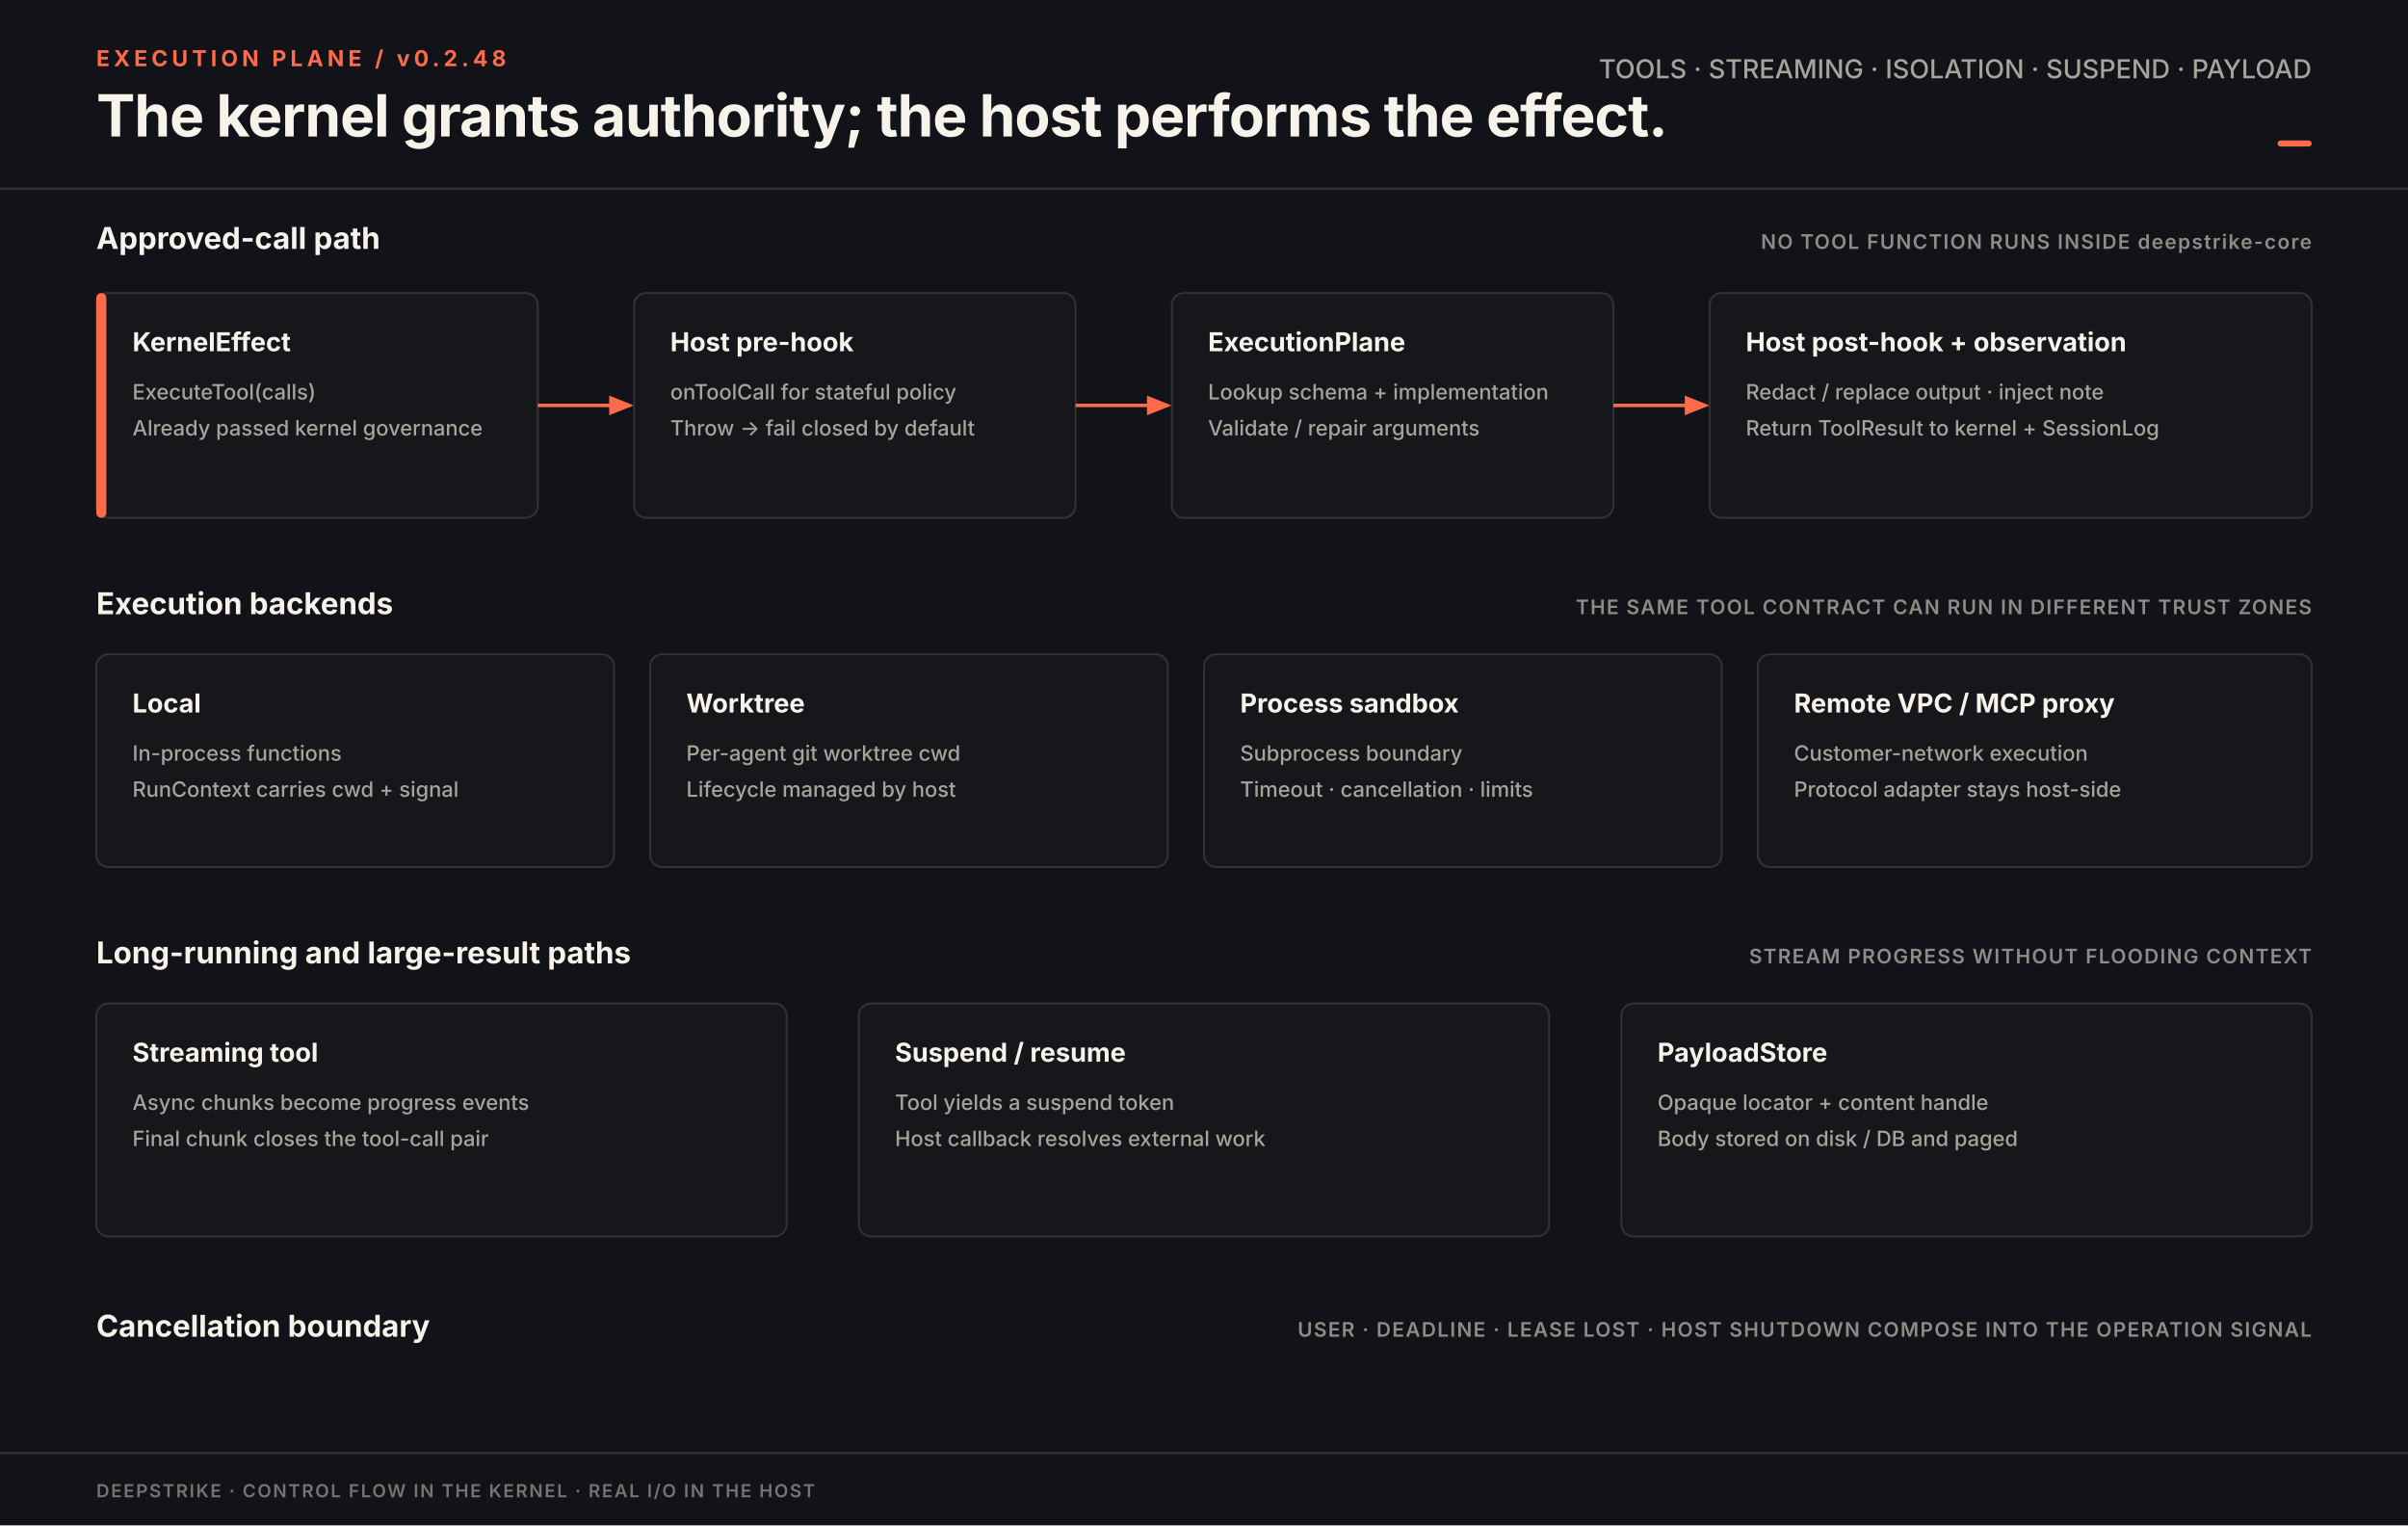
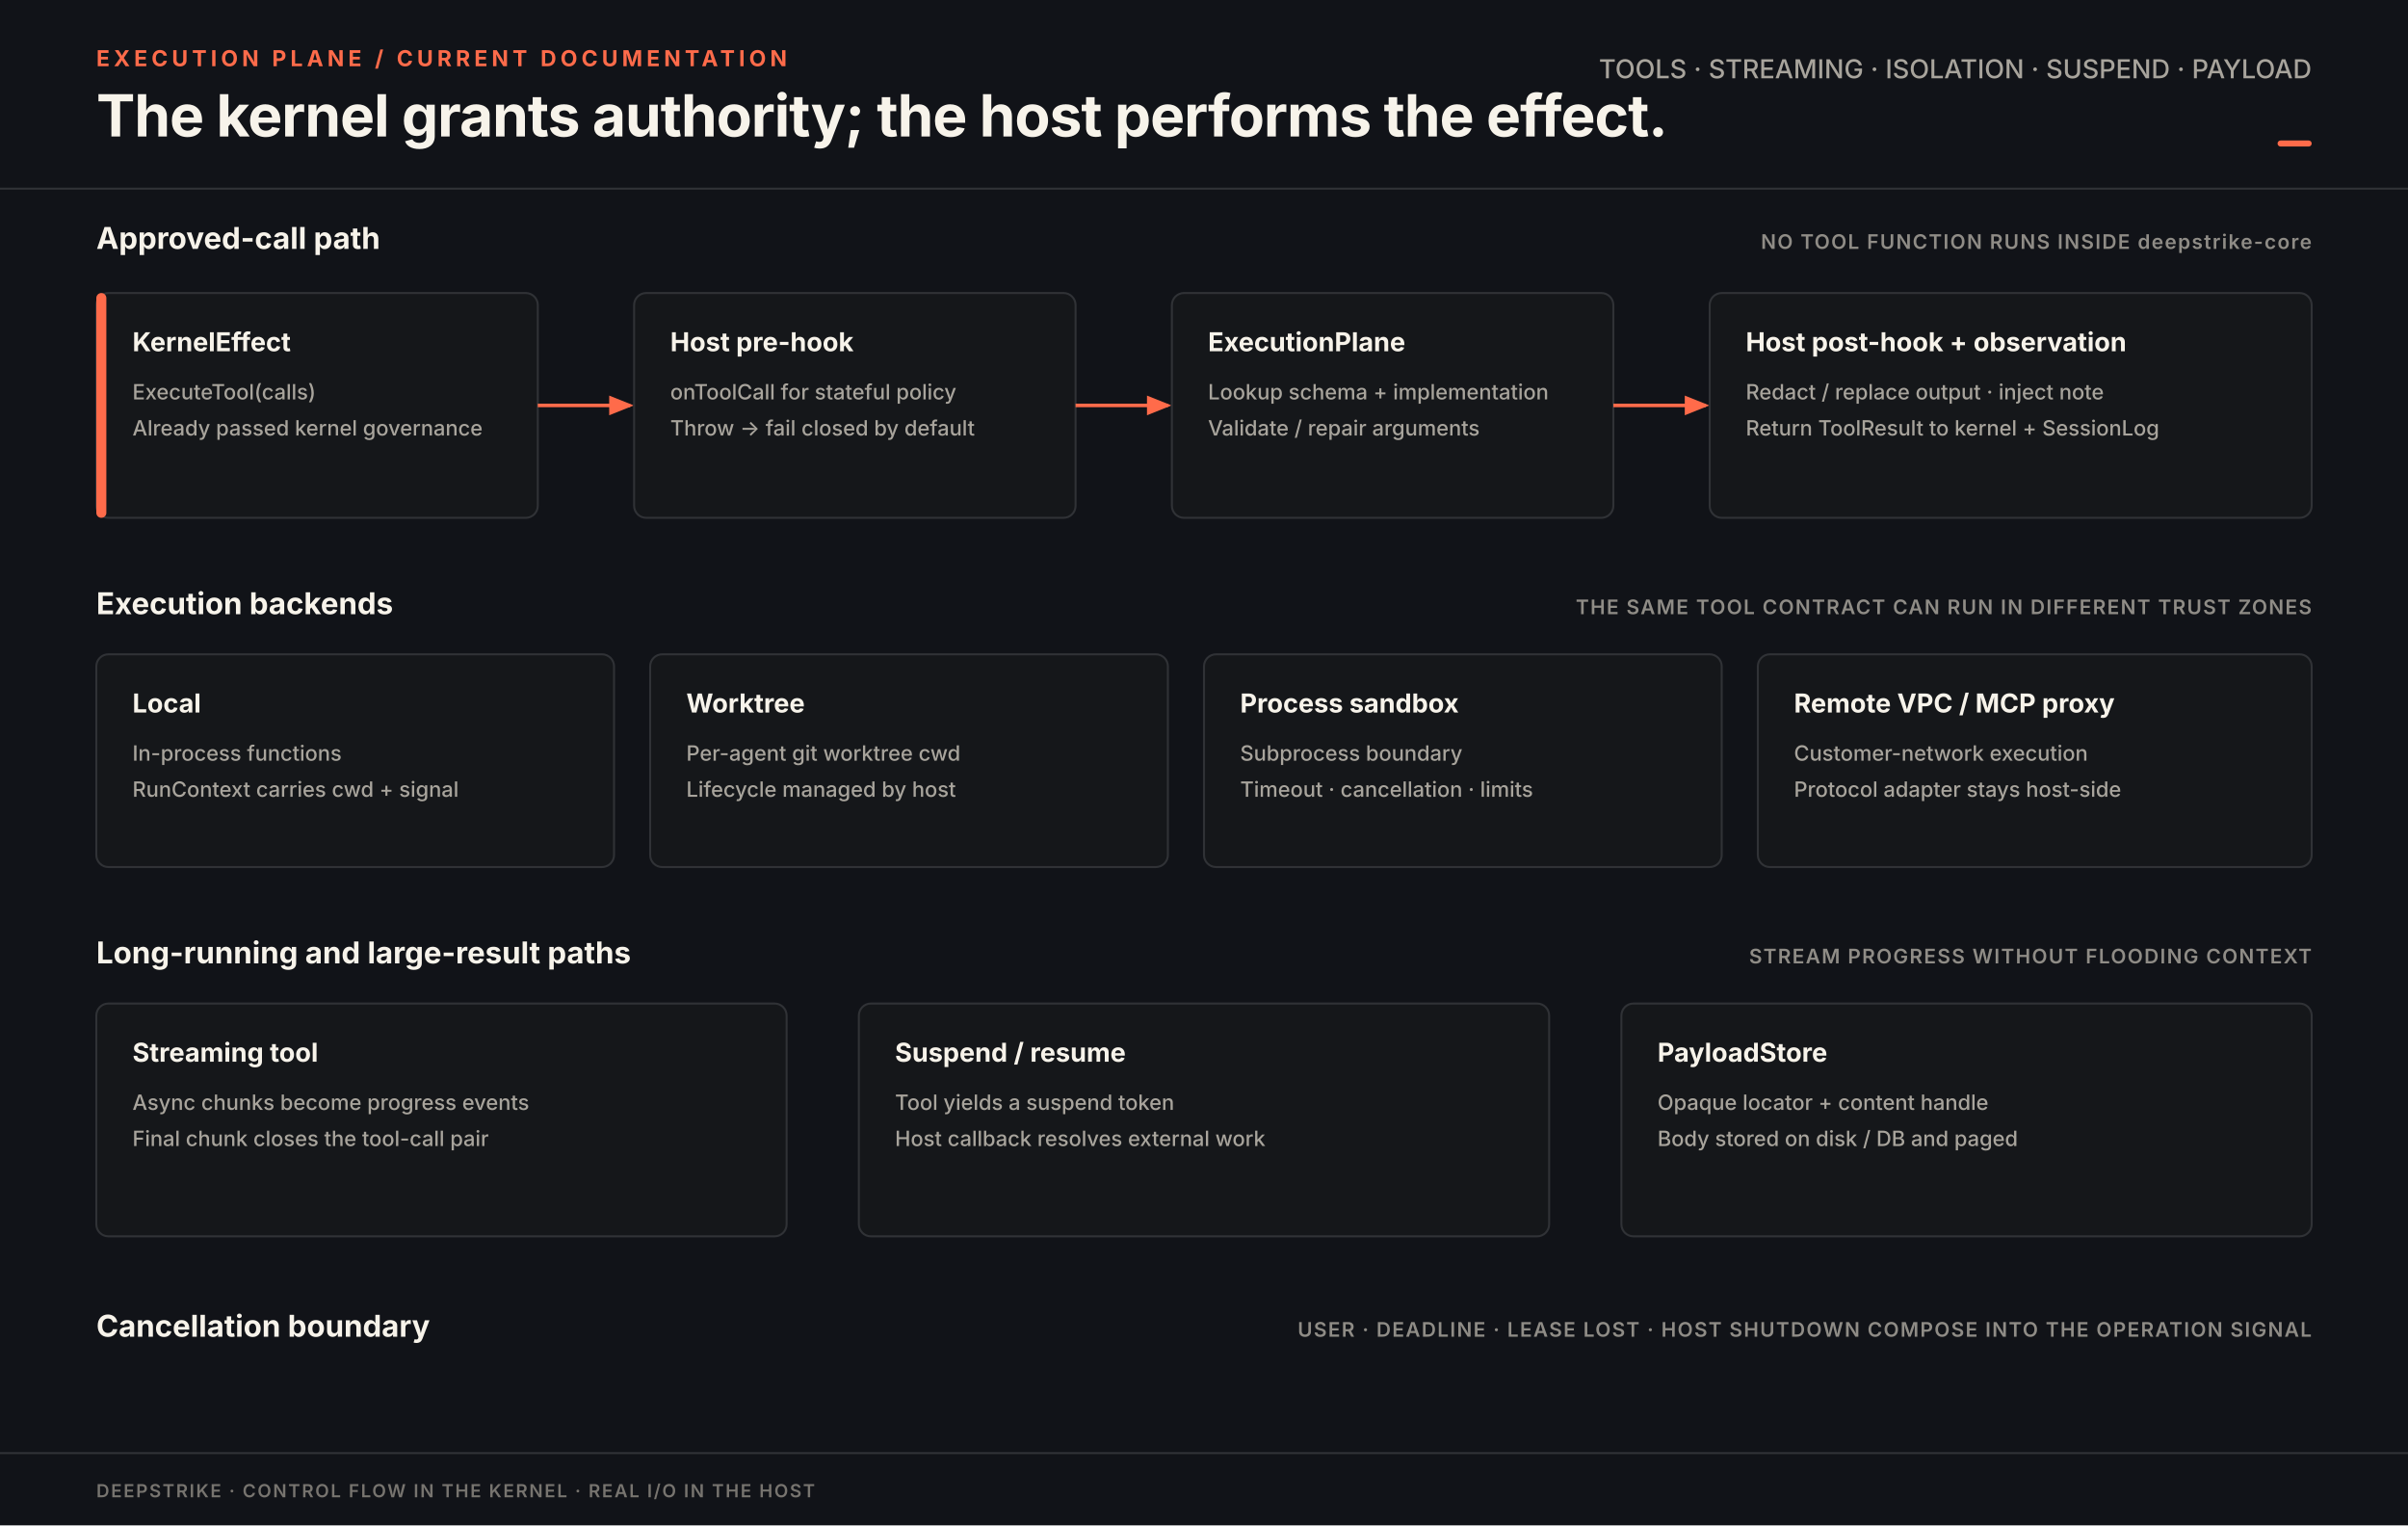
<svg xmlns="http://www.w3.org/2000/svg" viewBox="0 0 1200 760" role="img" aria-labelledby="title desc">
  <defs>
    <marker id="arrow-ivory" viewBox="0 0 10 10" refX="8.5" refY="5" markerWidth="7" markerHeight="7" orient="auto">
      <path d="M0 1 10 5 0 9Z" fill="#F7F3EA" />
    </marker>
    <marker id="arrow-coral" viewBox="0 0 10 10" refX="8.5" refY="5" markerWidth="7" markerHeight="7" orient="auto">
      <path d="M0 1 10 5 0 9Z" fill="#FF6B4A" />
    </marker>
    <style>
      text { font-family: Inter, ui-sans-serif, system-ui, -apple-system, "Segoe UI", "Noto Sans CJK SC", sans-serif; }
      .eyebrow { fill:#FF6B4A; font-size:11px; font-weight:700; letter-spacing:2px; }
      .title { fill:#F7F3EA; font-size:29px; font-weight:700; letter-spacing:-.45px; }
      .subtitle { fill:#A8A49C; font-size:13px; font-weight:450; }
      .section-title { fill:#F7F3EA; font-size:15px; font-weight:700; }
      .section-note { fill:#8F8C86; font-size:10px; font-weight:600; letter-spacing:.65px; }
      .card-title { fill:#F7F3EA; font-size:13px; font-weight:650; }
      .card-text { fill:#A8A49C; font-size:10.5px; font-weight:450; }
      .body { fill:#A8A49C; font-size:11px; font-weight:450; }
      .label { fill:#F7F3EA; font-size:11px; font-weight:650; }
      .micro { fill:#8F8C86; font-size:9.5px; font-weight:650; letter-spacing:.55px; }
      .pill-text { fill:#111318; font-size:9px; font-weight:750; letter-spacing:.5px; }
      .footer { fill:#77746F; font-size:9px; font-weight:600; letter-spacing:.8px; }
      .panel { fill:#15171A; stroke:#303236; stroke-width:1; }
      .panel-strong { fill:#191A1D; stroke:#F7F3EA; stroke-width:1.15; }
      .kernel { fill:#0D0F11; stroke:#3B3D41; stroke-width:1.2; }
      .soft { fill:#121316; stroke:#26282C; stroke-width:1; }
      .accent-fill { fill:#FF6B4A; }
      .pill.coral { fill:#FF6B4A; }
      .pill.ivory { fill:#F7F3EA; }
      .pill.muted { fill:#8F8C86; }
      .rule { fill:none; stroke:#303236; stroke-width:1; }
      .rule-coral { fill:none; stroke:#FF6B4A; stroke-width:1.2; }
      .flow { fill:none; stroke:#F7F3EA; stroke-width:1.45; marker-end:url(#arrow-ivory); }
      .flow-coral { stroke:#FF6B4A; stroke-width:1.75; marker-end:url(#arrow-coral); }
      .flow-dash { stroke-dasharray:5 5; }
    </style>
  </defs>
  <rect width="1200" height="760" fill="#111318" />
  <path d="M0 94H1200M0 724H1200" class="rule" />
-   <text x="48" y="33" class="eyebrow" text-anchor="start">EXECUTION PLANE / v0.2.48</text>
+   <text x="48" y="33" class="eyebrow" text-anchor="start">EXECUTION PLANE / CURRENT DOCUMENTATION</text>
  <text x="48" y="68" class="title" text-anchor="start">The kernel grants authority; the host performs the effect.</text>
  <text x="1152" y="39" class="subtitle" text-anchor="end">TOOLS · STREAMING · ISOLATION · SUSPEND · PAYLOAD</text>
  <rect x="1135" y="70" width="17" height="3" rx="1.5" class="accent-fill" />
  <text x="48" y="124" class="section-title" text-anchor="start">Approved-call path</text>
  <text x="1152" y="124" class="section-note" text-anchor="end">NO TOOL FUNCTION RUNS INSIDE deepstrike-core</text>
  <g>
    <rect x="48" y="146" width="220" height="112" rx="6" class="panel" />
    <rect x="48" y="146" width="5" height="112" rx="2.5" class="accent-fill" />
    <text x="66" y="175" class="card-title" text-anchor="start">KernelEffect</text>
    <text x="66" y="199" class="card-text" text-anchor="start">ExecuteTool(calls)</text>
    <text x="66" y="217" class="card-text" text-anchor="start">Already passed kernel governance</text>
  </g>
  <path d="M268 202H314" class="flow flow-coral" />
  <g>
    <rect x="316" y="146" width="220" height="112" rx="6" class="panel" />
    <text x="334" y="175" class="card-title" text-anchor="start">Host pre-hook</text>
    <text x="334" y="199" class="card-text" text-anchor="start">onToolCall for stateful policy</text>
    <text x="334" y="217" class="card-text" text-anchor="start">Throw → fail closed by default</text>
  </g>
  <path d="M536 202H582" class="flow flow-coral" />
  <g>
    <rect x="584" y="146" width="220" height="112" rx="6" class="panel" />
    <text x="602" y="175" class="card-title" text-anchor="start">ExecutionPlane</text>
    <text x="602" y="199" class="card-text" text-anchor="start">Lookup schema + implementation</text>
    <text x="602" y="217" class="card-text" text-anchor="start">Validate / repair arguments</text>
  </g>
  <path d="M804 202H850" class="flow flow-coral" />
  <g>
    <rect x="852" y="146" width="300" height="112" rx="6" class="panel" />
    <text x="870" y="175" class="card-title" text-anchor="start">Host post-hook + observation</text>
    <text x="870" y="199" class="card-text" text-anchor="start">Redact / replace output · inject note</text>
    <text x="870" y="217" class="card-text" text-anchor="start">Return ToolResult to kernel + SessionLog</text>
  </g>
  <text x="48" y="306" class="section-title" text-anchor="start">Execution backends</text>
  <text x="1152" y="306" class="section-note" text-anchor="end">THE SAME TOOL CONTRACT CAN RUN IN DIFFERENT TRUST ZONES</text>
  <g>
    <rect x="48" y="326" width="258" height="106" rx="6" class="panel" />
    <text x="66" y="355" class="card-title" text-anchor="start">Local</text>
    <text x="66" y="379" class="card-text" text-anchor="start">In-process functions</text>
    <text x="66" y="397" class="card-text" text-anchor="start">RunContext carries cwd + signal</text>
  </g>
  <g>
    <rect x="324" y="326" width="258" height="106" rx="6" class="panel" />
    <text x="342" y="355" class="card-title" text-anchor="start">Worktree</text>
    <text x="342" y="379" class="card-text" text-anchor="start">Per-agent git worktree cwd</text>
    <text x="342" y="397" class="card-text" text-anchor="start">Lifecycle managed by host</text>
  </g>
  <g>
    <rect x="600" y="326" width="258" height="106" rx="6" class="panel" />
    <text x="618" y="355" class="card-title" text-anchor="start">Process sandbox</text>
    <text x="618" y="379" class="card-text" text-anchor="start">Subprocess boundary</text>
    <text x="618" y="397" class="card-text" text-anchor="start">Timeout · cancellation · limits</text>
  </g>
  <g>
    <rect x="876" y="326" width="276" height="106" rx="6" class="panel" />
    <text x="894" y="355" class="card-title" text-anchor="start">Remote VPC / MCP proxy</text>
    <text x="894" y="379" class="card-text" text-anchor="start">Customer-network execution</text>
    <text x="894" y="397" class="card-text" text-anchor="start">Protocol adapter stays host-side</text>
  </g>
  <text x="48" y="480" class="section-title" text-anchor="start">Long-running and large-result paths</text>
  <text x="1152" y="480" class="section-note" text-anchor="end">STREAM PROGRESS WITHOUT FLOODING CONTEXT</text>
  <g>
    <rect x="48" y="500" width="344" height="116" rx="6" class="panel" />
    <text x="66" y="529" class="card-title" text-anchor="start">Streaming tool</text>
    <text x="66" y="553" class="card-text" text-anchor="start">Async chunks become progress events</text>
    <text x="66" y="571" class="card-text" text-anchor="start">Final chunk closes the tool-call pair</text>
  </g>
  <g>
    <rect x="428" y="500" width="344" height="116" rx="6" class="panel" />
    <text x="446" y="529" class="card-title" text-anchor="start">Suspend / resume</text>
    <text x="446" y="553" class="card-text" text-anchor="start">Tool yields a suspend token</text>
    <text x="446" y="571" class="card-text" text-anchor="start">Host callback resolves external work</text>
  </g>
  <g>
    <rect x="808" y="500" width="344" height="116" rx="6" class="panel" />
    <text x="826" y="529" class="card-title" text-anchor="start">PayloadStore</text>
    <text x="826" y="553" class="card-text" text-anchor="start">Opaque locator + content handle</text>
    <text x="826" y="571" class="card-text" text-anchor="start">Body stored on disk / DB and paged</text>
  </g>
  <text x="48" y="666" class="section-title" text-anchor="start">Cancellation boundary</text>
  <text x="1152" y="666" class="section-note" text-anchor="end">USER · DEADLINE · LEASE LOST · HOST SHUTDOWN COMPOSE INTO THE OPERATION SIGNAL</text>
  <text x="48" y="746" class="footer" text-anchor="start">DEEPSTRIKE · CONTROL FLOW IN THE KERNEL · REAL I/O IN THE HOST</text>
</svg>
